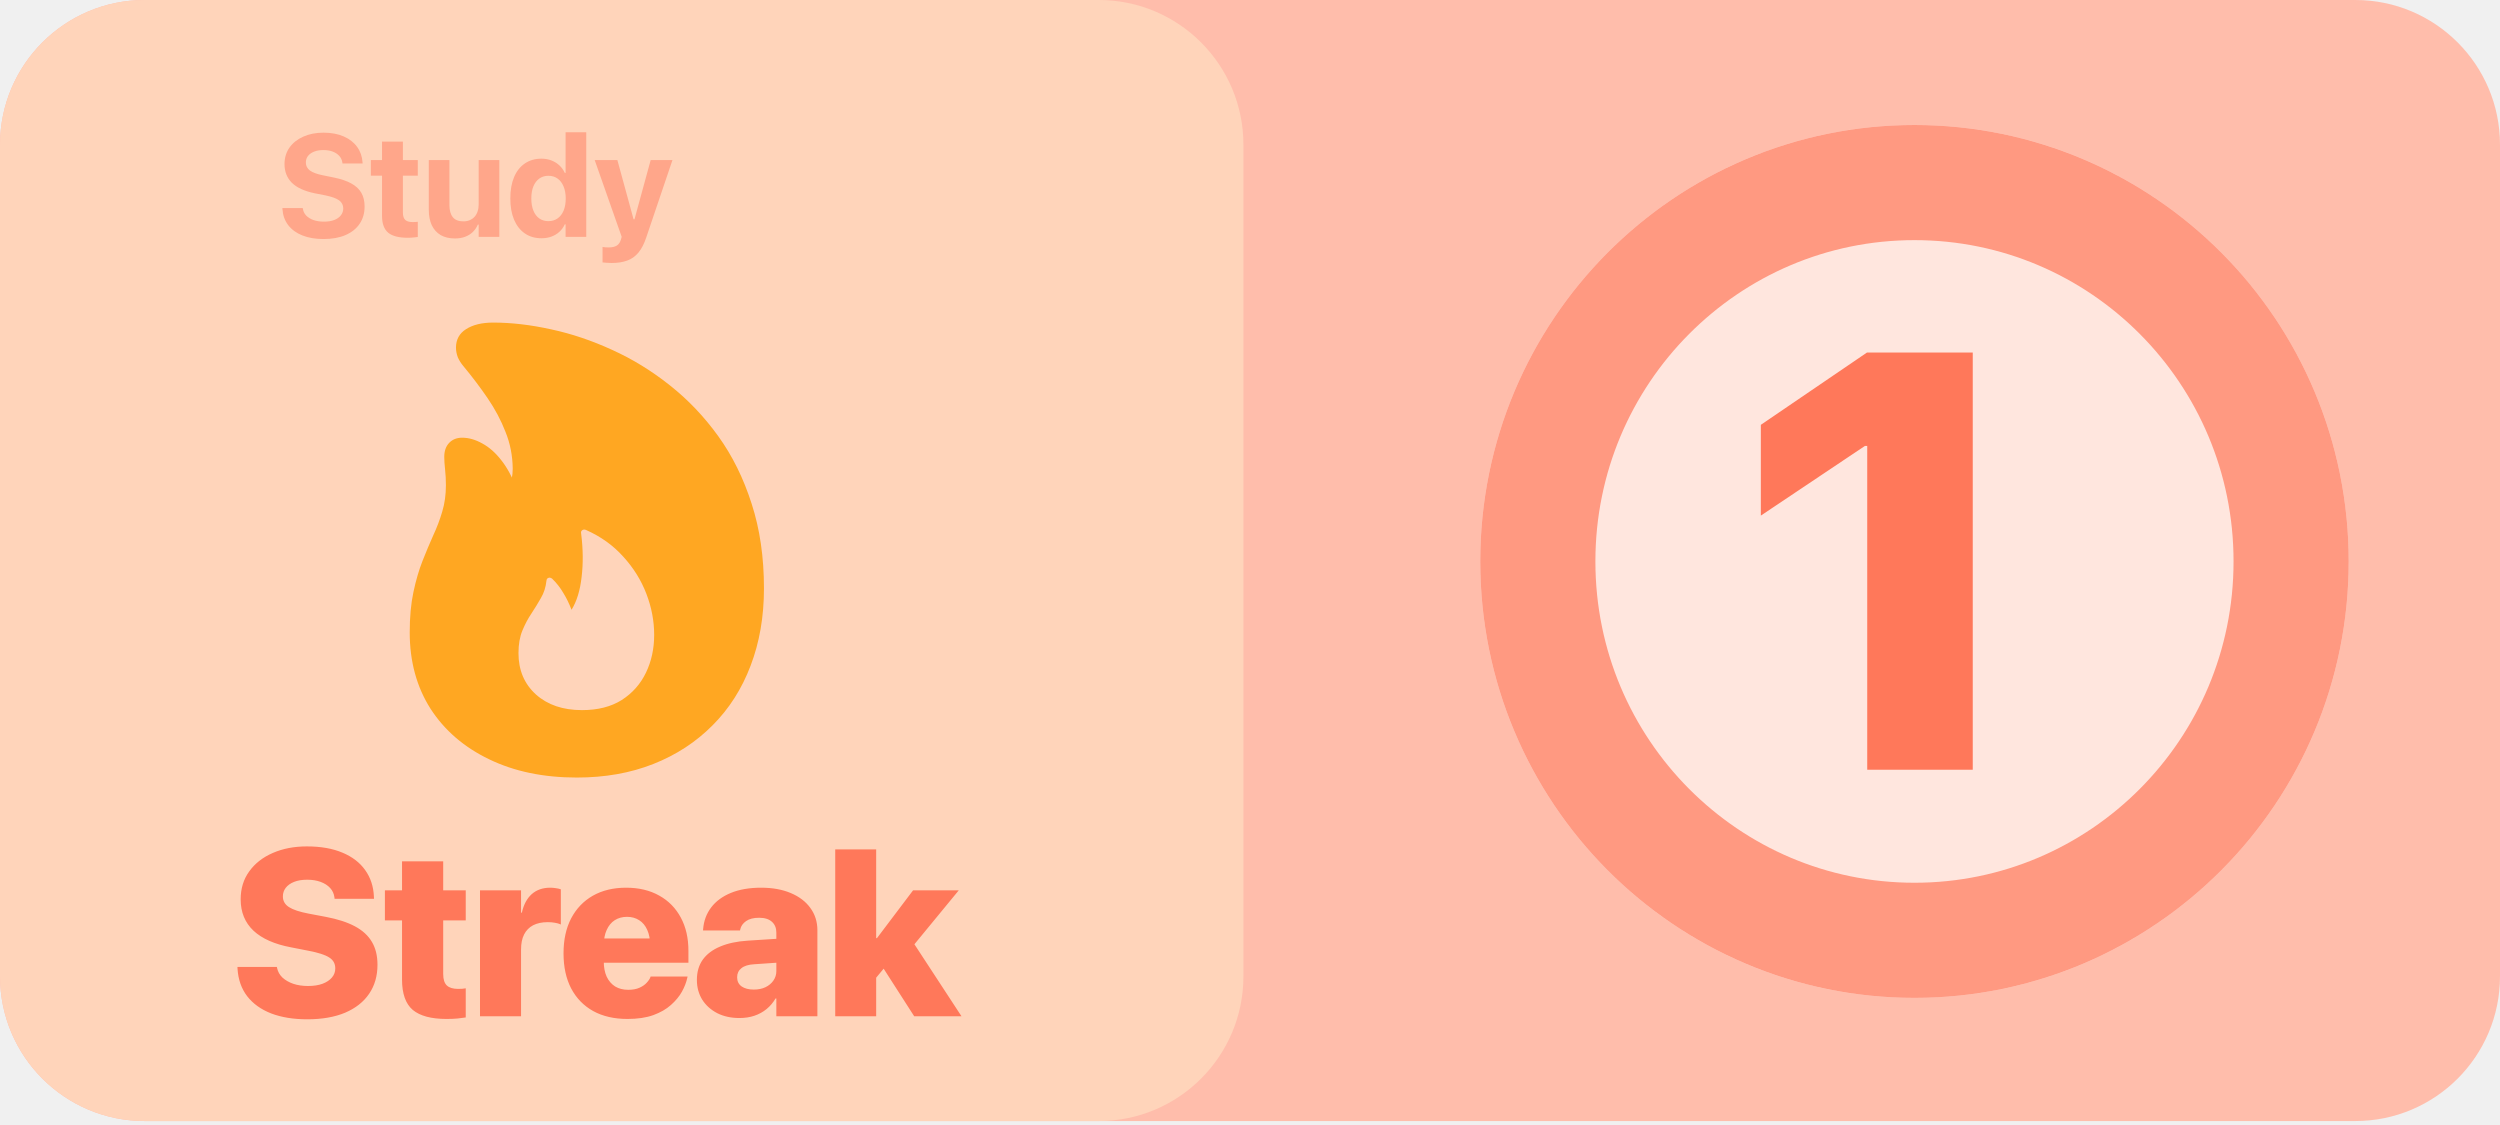
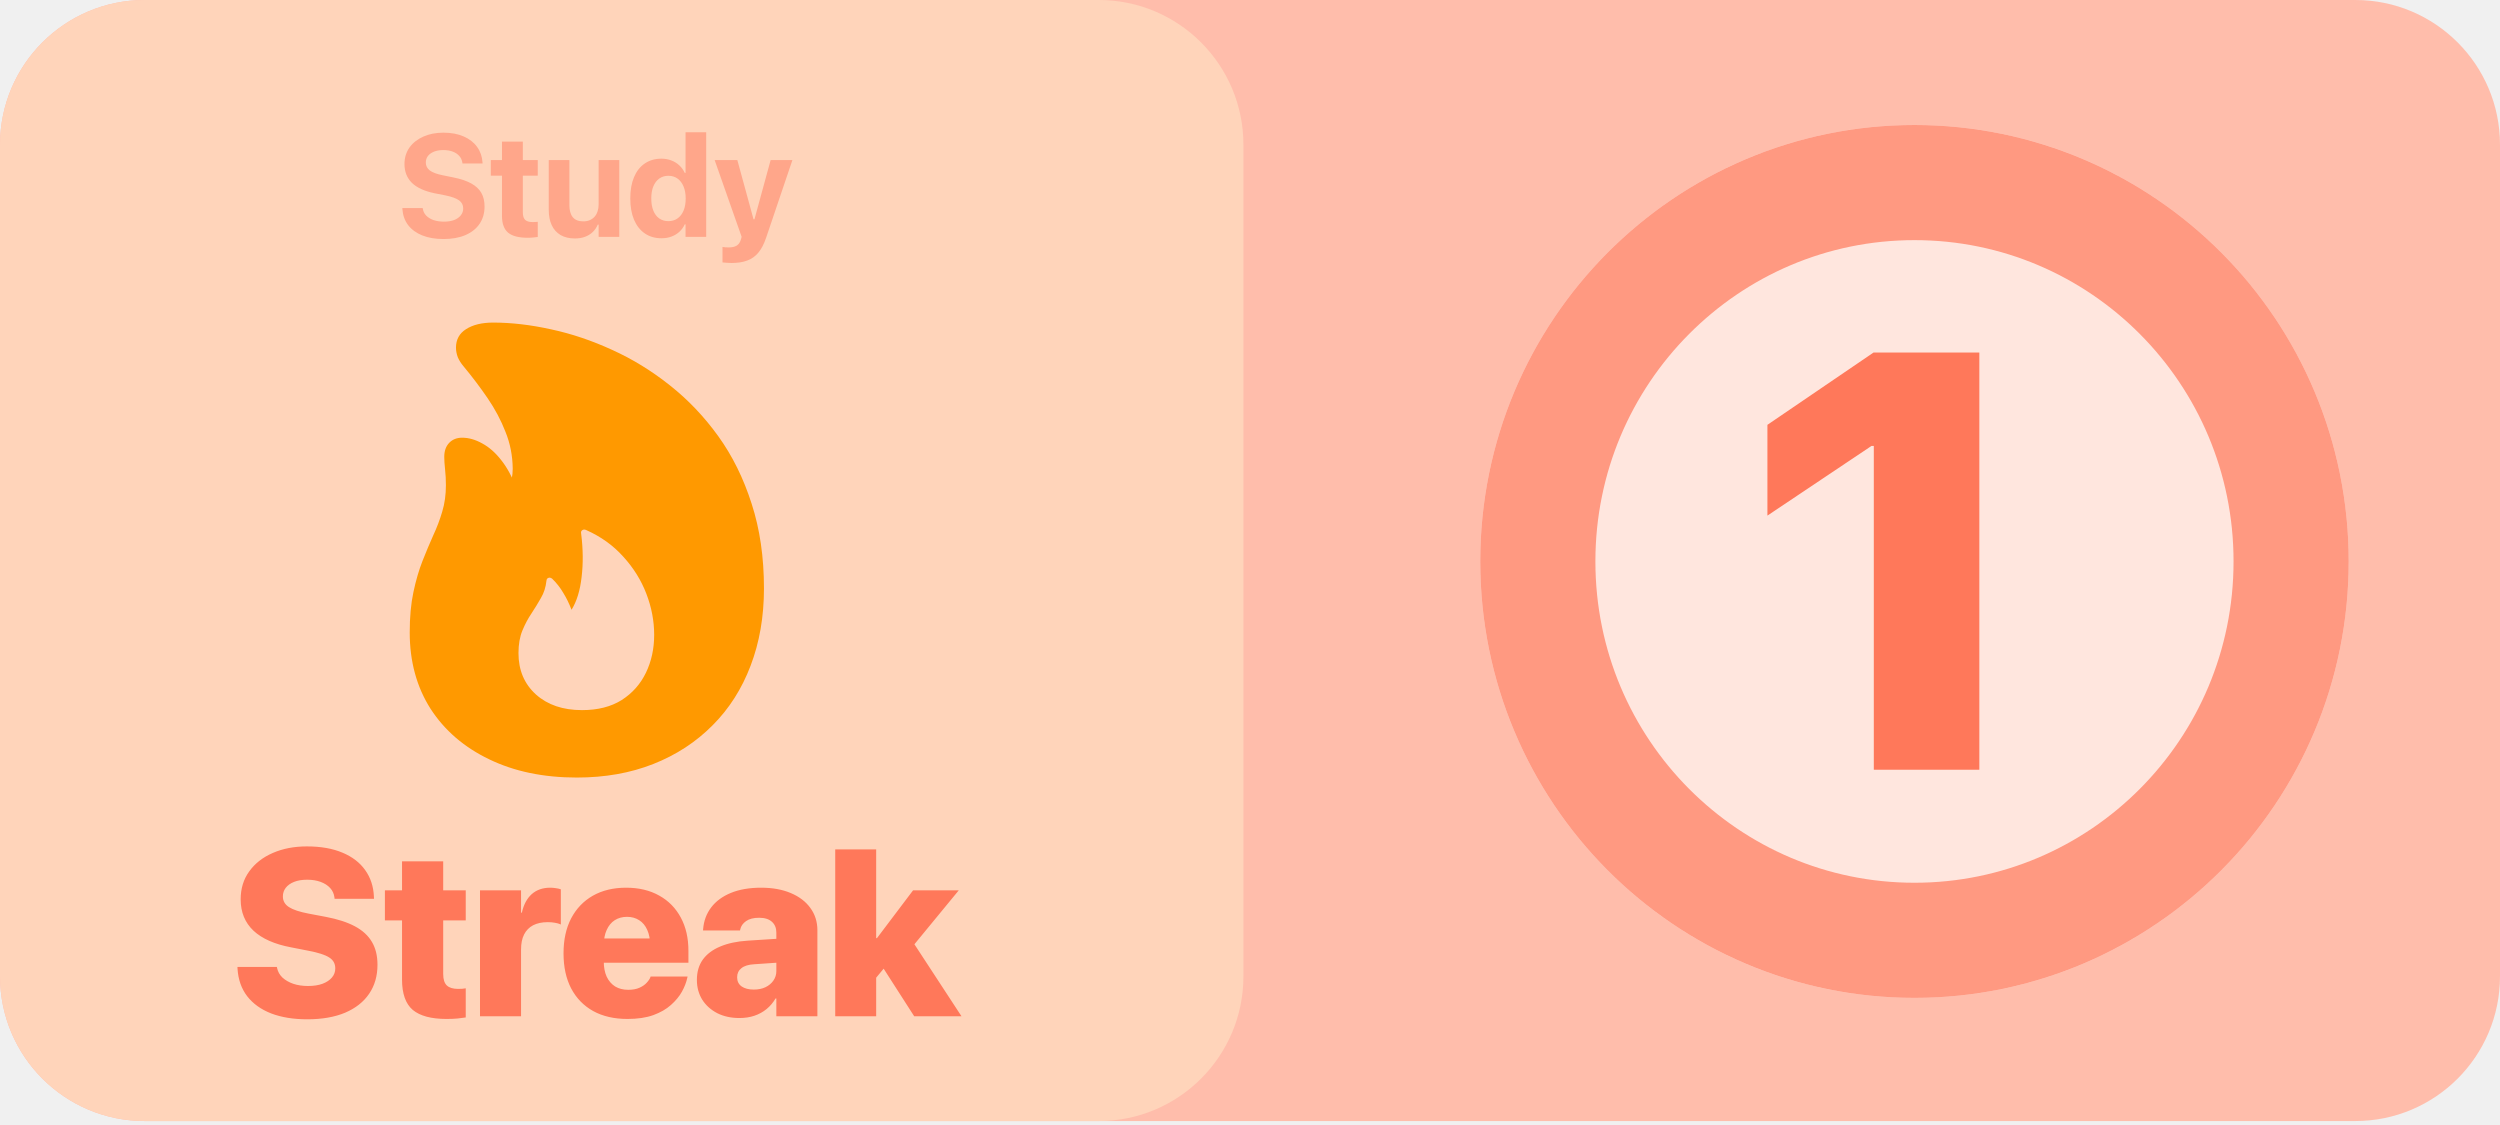
<svg xmlns="http://www.w3.org/2000/svg" width="380" height="171" viewBox="0 0 380 171" fill="none">
-   <g clip-path="url(#clip0_846_5214)">
+   <g clip-path="url(#clip0_852_5327)">
    <rect width="380" height="170.4" rx="22" fill="#FFBDAB" />
    <rect width="189" height="170.4" rx="22" fill="#FFD4BA" />
-     <path d="M49.176 36.333C47.944 36.333 46.87 36.15 45.953 35.785C45.044 35.42 44.328 34.897 43.805 34.217C43.289 33.536 42.999 32.731 42.935 31.8L42.924 31.628H46.018L46.039 31.735C46.096 32.129 46.265 32.473 46.544 32.767C46.83 33.06 47.203 33.289 47.661 33.454C48.127 33.612 48.657 33.69 49.251 33.69C49.845 33.69 50.361 33.608 50.798 33.443C51.235 33.272 51.571 33.035 51.808 32.734C52.051 32.434 52.173 32.086 52.173 31.692V31.682C52.173 31.166 51.965 30.758 51.55 30.457C51.142 30.156 50.458 29.906 49.498 29.705L47.855 29.383C46.293 29.061 45.133 28.531 44.374 27.793C43.622 27.048 43.246 26.092 43.246 24.925V24.914C43.253 23.962 43.508 23.131 44.009 22.422C44.517 21.713 45.215 21.162 46.103 20.768C46.999 20.366 48.016 20.166 49.154 20.166C50.357 20.166 51.392 20.359 52.259 20.746C53.125 21.126 53.802 21.656 54.289 22.336C54.776 23.009 55.048 23.79 55.105 24.678L55.116 24.85H52.065L52.044 24.721C51.987 24.327 51.833 23.99 51.582 23.711C51.331 23.424 50.998 23.203 50.583 23.045C50.175 22.887 49.699 22.809 49.154 22.809C48.617 22.809 48.148 22.887 47.747 23.045C47.346 23.203 47.035 23.424 46.812 23.711C46.598 23.99 46.49 24.32 46.49 24.699V24.71C46.49 25.204 46.694 25.605 47.102 25.913C47.518 26.221 48.177 26.465 49.079 26.644L50.712 26.977C51.808 27.199 52.699 27.499 53.387 27.879C54.081 28.259 54.593 28.735 54.923 29.308C55.252 29.881 55.417 30.572 55.417 31.381V31.392C55.417 32.401 55.166 33.275 54.665 34.013C54.171 34.75 53.455 35.323 52.517 35.731C51.586 36.133 50.472 36.333 49.176 36.333ZM61.967 36.14C60.614 36.14 59.625 35.882 59.002 35.366C58.379 34.843 58.068 33.988 58.068 32.799V26.697H56.37V24.334H58.068V21.52H61.237V24.334H63.503V26.697H61.237V32.273C61.237 32.81 61.355 33.193 61.591 33.422C61.835 33.644 62.207 33.755 62.708 33.755C62.88 33.755 63.023 33.751 63.138 33.744C63.26 33.73 63.382 33.719 63.503 33.712V36.022C63.317 36.05 63.092 36.075 62.827 36.097C62.569 36.125 62.282 36.14 61.967 36.14ZM69.162 36.247C68.302 36.247 67.576 36.075 66.981 35.731C66.387 35.38 65.936 34.879 65.628 34.227C65.327 33.576 65.177 32.792 65.177 31.875V24.334H68.313V31.188C68.313 31.982 68.485 32.591 68.829 33.014C69.173 33.436 69.706 33.648 70.43 33.648C70.795 33.648 71.121 33.587 71.407 33.465C71.701 33.336 71.948 33.16 72.148 32.938C72.349 32.709 72.499 32.437 72.599 32.122C72.707 31.8 72.76 31.445 72.76 31.059V24.334H75.897V36H72.76V34.142H72.632C72.445 34.571 72.191 34.944 71.869 35.259C71.547 35.574 71.156 35.817 70.698 35.989C70.247 36.161 69.735 36.247 69.162 36.247ZM82.308 36.215C81.334 36.215 80.492 35.971 79.783 35.484C79.074 34.997 78.527 34.303 78.14 33.4C77.76 32.498 77.57 31.424 77.57 30.178V30.156C77.57 28.896 77.76 27.818 78.14 26.923C78.519 26.02 79.064 25.329 79.773 24.85C80.482 24.363 81.327 24.119 82.308 24.119C82.852 24.119 83.353 24.209 83.812 24.388C84.27 24.56 84.671 24.807 85.015 25.129C85.366 25.451 85.645 25.838 85.853 26.289H85.971V20.102H89.108V36H85.971V34.099H85.853C85.645 34.543 85.369 34.922 85.026 35.237C84.689 35.545 84.291 35.785 83.833 35.957C83.375 36.129 82.866 36.215 82.308 36.215ZM83.361 33.615C83.898 33.615 84.363 33.476 84.757 33.196C85.151 32.917 85.455 32.523 85.67 32.015C85.885 31.499 85.992 30.887 85.992 30.178V30.167C85.992 29.458 85.881 28.846 85.659 28.33C85.445 27.814 85.14 27.417 84.746 27.138C84.352 26.858 83.891 26.719 83.361 26.719C82.831 26.719 82.369 26.858 81.975 27.138C81.588 27.417 81.287 27.814 81.073 28.33C80.865 28.838 80.761 29.447 80.761 30.156V30.178C80.761 30.887 80.865 31.499 81.073 32.015C81.28 32.53 81.581 32.928 81.975 33.207C82.369 33.479 82.831 33.615 83.361 33.615ZM92.962 39.975C92.718 39.975 92.475 39.964 92.231 39.942C91.988 39.928 91.773 39.91 91.587 39.889V37.536C91.701 37.558 91.837 37.575 91.995 37.59C92.159 37.604 92.338 37.611 92.532 37.611C93.04 37.611 93.445 37.518 93.746 37.332C94.046 37.146 94.258 36.842 94.379 36.419L94.498 36L90.394 24.334H93.842L96.549 34.238L95.991 33.325H96.743L96.195 34.238L98.902 24.334H102.211L98.225 36.107C97.903 37.074 97.505 37.84 97.033 38.406C96.56 38.972 95.991 39.373 95.325 39.609C94.666 39.853 93.878 39.975 92.962 39.975Z" fill="#FF785A" fill-opacity="0.5" />
-     <path d="M87.684 118.188C82.601 118.188 78.153 117.26 74.34 115.406C70.528 113.573 67.559 111.01 65.434 107.719C63.33 104.406 62.278 100.542 62.278 96.125C62.278 93.792 62.465 91.75 62.84 90C63.215 88.229 63.674 86.656 64.215 85.281C64.757 83.906 65.299 82.615 65.84 81.406C66.403 80.198 66.861 78.99 67.215 77.781C67.59 76.552 67.778 75.208 67.778 73.75C67.778 72.917 67.736 72.125 67.653 71.375C67.57 70.604 67.528 69.958 67.528 69.438C67.528 68.542 67.778 67.833 68.278 67.312C68.778 66.792 69.434 66.531 70.247 66.531C71.247 66.531 72.267 66.823 73.309 67.406C74.351 67.969 75.309 68.812 76.184 69.938C77.08 71.062 77.84 72.469 78.465 74.156L77.122 74.5C77.476 73.854 77.695 73.281 77.778 72.781C77.882 72.281 77.934 71.771 77.934 71.25C77.913 69.271 77.549 67.406 76.84 65.656C76.153 63.885 75.247 62.177 74.122 60.531C72.997 58.885 71.778 57.271 70.465 55.688C70.09 55.25 69.799 54.792 69.59 54.312C69.403 53.812 69.309 53.323 69.309 52.844C69.309 51.615 69.82 50.677 70.84 50.031C71.882 49.365 73.257 49.031 74.965 49.031C77.736 49.031 80.674 49.375 83.778 50.062C86.882 50.729 89.976 51.771 93.059 53.188C96.142 54.583 99.059 56.375 101.809 58.562C104.58 60.75 107.038 63.333 109.184 66.312C111.33 69.292 113.017 72.708 114.247 76.562C115.497 80.396 116.122 84.688 116.122 89.438C116.122 93.729 115.445 97.646 114.09 101.188C112.757 104.708 110.83 107.729 108.309 110.25C105.788 112.792 102.788 114.75 99.309 116.125C95.83 117.5 91.955 118.188 87.684 118.188ZM88.465 107.938C90.861 107.938 92.872 107.427 94.497 106.406C96.122 105.365 97.351 103.979 98.184 102.25C99.017 100.521 99.434 98.604 99.434 96.5C99.434 94.396 99.038 92.312 98.247 90.25C97.455 88.188 96.288 86.312 94.747 84.625C93.226 82.917 91.34 81.562 89.09 80.562C88.861 80.458 88.663 80.469 88.497 80.594C88.33 80.698 88.278 80.885 88.34 81.156C88.632 83.49 88.653 85.677 88.403 87.719C88.174 89.76 87.663 91.417 86.872 92.688C86.517 91.75 86.101 90.896 85.622 90.125C85.163 89.333 84.601 88.615 83.934 87.969C83.726 87.802 83.528 87.76 83.34 87.844C83.174 87.906 83.08 88.052 83.059 88.281C82.955 89.26 82.674 90.135 82.215 90.906C81.778 91.677 81.299 92.458 80.778 93.25C80.257 94.021 79.799 94.885 79.403 95.844C79.007 96.802 78.809 97.948 78.809 99.281C78.809 101.865 79.695 103.958 81.465 105.562C83.236 107.146 85.57 107.938 88.465 107.938Z" fill="#FFA722" />
+     <path d="M67.409 36.333C66.178 36.333 65.103 36.15 64.187 35.785C63.277 35.42 62.561 34.897 62.038 34.217C61.523 33.536 61.233 32.731 61.168 31.8L61.157 31.628H64.251L64.273 31.735C64.33 32.129 64.498 32.473 64.778 32.767C65.064 33.06 65.436 33.289 65.895 33.454C66.36 33.612 66.89 33.69 67.485 33.69C68.079 33.69 68.595 33.608 69.031 33.443C69.468 33.272 69.805 33.035 70.041 32.734C70.285 32.434 70.406 32.086 70.406 31.692V31.682C70.406 31.166 70.199 30.758 69.783 30.457C69.375 30.156 68.691 29.906 67.732 29.705L66.088 29.383C64.527 29.061 63.367 28.531 62.608 27.793C61.856 27.048 61.48 26.092 61.48 24.925V24.914C61.487 23.962 61.741 23.131 62.242 22.422C62.751 21.713 63.449 21.162 64.337 20.768C65.232 20.366 66.249 20.166 67.388 20.166C68.591 20.166 69.626 20.359 70.492 20.746C71.359 21.126 72.036 21.656 72.523 22.336C73.01 23.009 73.282 23.79 73.339 24.678L73.35 24.85H70.299L70.278 24.721C70.22 24.327 70.066 23.99 69.816 23.711C69.565 23.424 69.232 23.203 68.817 23.045C68.408 22.887 67.932 22.809 67.388 22.809C66.851 22.809 66.382 22.887 65.981 23.045C65.58 23.203 65.268 23.424 65.046 23.711C64.831 23.99 64.724 24.32 64.724 24.699V24.71C64.724 25.204 64.928 25.605 65.336 25.913C65.751 26.221 66.41 26.465 67.313 26.644L68.945 26.977C70.041 27.199 70.933 27.499 71.62 27.879C72.315 28.259 72.827 28.735 73.156 29.308C73.486 29.881 73.651 30.572 73.651 31.381V31.392C73.651 32.401 73.4 33.275 72.899 34.013C72.404 34.75 71.688 35.323 70.75 35.731C69.819 36.133 68.706 36.333 67.409 36.333ZM80.201 36.14C78.847 36.14 77.859 35.882 77.236 35.366C76.613 34.843 76.301 33.988 76.301 32.799V26.697H74.604V24.334H76.301V21.52H79.47V24.334H81.737V26.697H79.47V32.273C79.47 32.81 79.588 33.193 79.825 33.422C80.068 33.644 80.441 33.755 80.942 33.755C81.114 33.755 81.257 33.751 81.372 33.744C81.493 33.73 81.615 33.719 81.737 33.712V36.022C81.551 36.05 81.325 36.075 81.06 36.097C80.802 36.125 80.516 36.14 80.201 36.14ZM87.395 36.247C86.536 36.247 85.809 36.075 85.215 35.731C84.62 35.38 84.169 34.879 83.861 34.227C83.561 33.576 83.41 32.792 83.41 31.875V24.334H86.547V31.188C86.547 31.982 86.719 32.591 87.062 33.014C87.406 33.436 87.94 33.648 88.663 33.648C89.028 33.648 89.354 33.587 89.641 33.465C89.934 33.336 90.181 33.16 90.382 32.938C90.582 32.709 90.733 32.437 90.833 32.122C90.94 31.8 90.994 31.445 90.994 31.059V24.334H94.131V36H90.994V34.142H90.865C90.679 34.571 90.425 34.944 90.103 35.259C89.78 35.574 89.39 35.817 88.932 35.989C88.481 36.161 87.968 36.247 87.395 36.247ZM100.541 36.215C99.567 36.215 98.726 35.971 98.017 35.484C97.308 34.997 96.76 34.303 96.373 33.4C95.994 32.498 95.804 31.424 95.804 30.178V30.156C95.804 28.896 95.994 27.818 96.373 26.923C96.753 26.02 97.297 25.329 98.006 24.85C98.715 24.363 99.56 24.119 100.541 24.119C101.086 24.119 101.587 24.209 102.045 24.388C102.504 24.56 102.905 24.807 103.248 25.129C103.599 25.451 103.879 25.838 104.086 26.289H104.204V20.102H107.341V36H104.204V34.099H104.086C103.879 34.543 103.603 34.922 103.259 35.237C102.923 35.545 102.525 35.785 102.067 35.957C101.608 36.129 101.1 36.215 100.541 36.215ZM101.594 33.615C102.131 33.615 102.597 33.476 102.991 33.196C103.385 32.917 103.689 32.523 103.904 32.015C104.119 31.499 104.226 30.887 104.226 30.178V30.167C104.226 29.458 104.115 28.846 103.893 28.33C103.678 27.814 103.374 27.417 102.98 27.138C102.586 26.858 102.124 26.719 101.594 26.719C101.064 26.719 100.602 26.858 100.208 27.138C99.822 27.417 99.521 27.814 99.306 28.33C99.098 28.838 98.995 29.447 98.995 30.156V30.178C98.995 30.887 99.098 31.499 99.306 32.015C99.514 32.53 99.814 32.928 100.208 33.207C100.602 33.479 101.064 33.615 101.594 33.615ZM111.195 39.975C110.952 39.975 110.708 39.964 110.465 39.942C110.221 39.928 110.006 39.91 109.82 39.889V37.536C109.935 37.558 110.071 37.575 110.228 37.59C110.393 37.604 110.572 37.611 110.765 37.611C111.274 37.611 111.679 37.518 111.979 37.332C112.28 37.146 112.491 36.842 112.613 36.419L112.731 36L108.628 24.334H112.076L114.783 34.238L114.224 33.325H114.976L114.429 34.238L117.136 24.334H120.444L116.459 36.107C116.137 37.074 115.739 37.84 115.266 38.406C114.794 38.972 114.224 39.373 113.558 39.609C112.9 39.853 112.112 39.975 111.195 39.975Z" fill="#FF785A" fill-opacity="0.5" />
+     <path d="M87.684 118.188C82.601 118.188 78.153 117.26 74.34 115.406C70.528 113.573 67.559 111.01 65.434 107.719C63.33 104.406 62.278 100.542 62.278 96.125C62.278 93.792 62.465 91.75 62.84 90C63.215 88.229 63.674 86.656 64.215 85.281C64.757 83.906 65.299 82.615 65.84 81.406C66.403 80.198 66.861 78.99 67.215 77.781C67.59 76.552 67.778 75.208 67.778 73.75C67.778 72.917 67.736 72.125 67.653 71.375C67.57 70.604 67.528 69.958 67.528 69.438C67.528 68.542 67.778 67.833 68.278 67.312C68.778 66.792 69.434 66.531 70.247 66.531C71.247 66.531 72.267 66.823 73.309 67.406C74.351 67.969 75.309 68.812 76.184 69.938C77.08 71.062 77.84 72.469 78.465 74.156L77.122 74.5C77.476 73.854 77.695 73.281 77.778 72.781C77.882 72.281 77.934 71.771 77.934 71.25C77.913 69.271 77.549 67.406 76.84 65.656C76.153 63.885 75.247 62.177 74.122 60.531C72.997 58.885 71.778 57.271 70.465 55.688C70.09 55.25 69.799 54.792 69.59 54.312C69.403 53.812 69.309 53.323 69.309 52.844C69.309 51.615 69.82 50.677 70.84 50.031C71.882 49.365 73.257 49.031 74.965 49.031C77.736 49.031 80.674 49.375 83.778 50.062C86.882 50.729 89.976 51.771 93.059 53.188C96.142 54.583 99.059 56.375 101.809 58.562C104.58 60.75 107.038 63.333 109.184 66.312C111.33 69.292 113.017 72.708 114.247 76.562C115.497 80.396 116.122 84.688 116.122 89.438C116.122 93.729 115.445 97.646 114.09 101.188C112.757 104.708 110.83 107.729 108.309 110.25C105.788 112.792 102.788 114.75 99.309 116.125C95.83 117.5 91.955 118.188 87.684 118.188ZM88.465 107.938C90.861 107.938 92.872 107.427 94.497 106.406C96.122 105.365 97.351 103.979 98.184 102.25C99.017 100.521 99.434 98.604 99.434 96.5C99.434 94.396 99.038 92.312 98.247 90.25C97.455 88.188 96.288 86.312 94.747 84.625C93.226 82.917 91.34 81.562 89.09 80.562C88.861 80.458 88.663 80.469 88.497 80.594C88.33 80.698 88.278 80.885 88.34 81.156C88.632 83.49 88.653 85.677 88.403 87.719C88.174 89.76 87.663 91.417 86.872 92.688C86.517 91.75 86.101 90.896 85.622 90.125C85.163 89.333 84.601 88.615 83.934 87.969C83.726 87.802 83.528 87.76 83.34 87.844C83.174 87.906 83.08 88.052 83.059 88.281C82.955 89.26 82.674 90.135 82.215 90.906C81.778 91.677 81.299 92.458 80.778 93.25C80.257 94.021 79.799 94.885 79.403 95.844C79.007 96.802 78.809 97.948 78.809 99.281C78.809 101.865 79.695 103.958 81.465 105.562C83.236 107.146 85.57 107.938 88.465 107.938Z" fill="#FF9900" />
    <path d="M46.707 154.934C44.598 154.934 42.764 154.635 41.205 154.037C39.658 153.428 38.445 152.555 37.566 151.418C36.699 150.281 36.213 148.904 36.107 147.287L36.09 146.971H42.084L42.119 147.146C42.236 147.697 42.506 148.178 42.928 148.588C43.361 148.986 43.912 149.303 44.58 149.537C45.248 149.76 45.992 149.871 46.812 149.871C47.668 149.871 48.4 149.76 49.01 149.537C49.631 149.303 50.111 148.986 50.451 148.588C50.791 148.189 50.961 147.727 50.961 147.199V147.182C50.961 146.467 50.65 145.916 50.029 145.529C49.408 145.131 48.353 144.791 46.865 144.51L44.264 144C41.756 143.531 39.846 142.688 38.533 141.469C37.232 140.238 36.582 138.65 36.582 136.705V136.688C36.582 135.059 37.016 133.646 37.883 132.451C38.75 131.244 39.94 130.312 41.451 129.656C42.975 128.988 44.703 128.654 46.637 128.654C48.758 128.654 50.562 128.971 52.051 129.604C53.539 130.225 54.688 131.104 55.496 132.24C56.316 133.377 56.762 134.713 56.832 136.248L56.85 136.617H50.855L50.838 136.424C50.768 135.861 50.551 135.381 50.188 134.982C49.824 134.584 49.344 134.273 48.746 134.051C48.148 133.828 47.463 133.717 46.69 133.717C45.904 133.717 45.236 133.828 44.685 134.051C44.135 134.273 43.713 134.578 43.42 134.965C43.139 135.34 42.998 135.768 42.998 136.248V136.266C42.998 136.945 43.309 137.484 43.93 137.883C44.551 138.281 45.541 138.609 46.9 138.867L49.502 139.359C51.307 139.699 52.789 140.18 53.949 140.801C55.109 141.422 55.971 142.213 56.533 143.174C57.096 144.123 57.377 145.277 57.377 146.637V146.654C57.377 148.342 56.955 149.807 56.111 151.049C55.268 152.291 54.049 153.252 52.455 153.932C50.861 154.6 48.945 154.934 46.707 154.934ZM67.858 154.881C65.549 154.881 63.844 154.424 62.743 153.51C61.653 152.584 61.108 151.043 61.108 148.887V139.904H58.506V135.334H61.108V130.922H67.366V135.334H70.793V139.904H67.366V148.043C67.366 148.863 67.553 149.449 67.928 149.801C68.303 150.141 68.866 150.311 69.616 150.311C69.873 150.311 70.09 150.305 70.266 150.293C70.442 150.27 70.618 150.246 70.793 150.223V154.652C70.454 154.711 70.043 154.764 69.563 154.811C69.082 154.857 68.514 154.881 67.858 154.881ZM72.96 154.477V135.334H79.2V138.727H79.323C79.593 137.508 80.091 136.57 80.817 135.914C81.555 135.258 82.493 134.93 83.63 134.93C83.923 134.93 84.204 134.953 84.473 135C84.755 135.035 85.013 135.094 85.247 135.176V140.52C84.989 140.402 84.684 140.314 84.333 140.256C83.993 140.197 83.635 140.168 83.26 140.168C82.382 140.168 81.638 140.326 81.028 140.643C80.43 140.959 79.973 141.428 79.657 142.049C79.352 142.658 79.2 143.414 79.2 144.316V154.477H72.96ZM95.376 154.881C93.361 154.881 91.626 154.482 90.173 153.686C88.72 152.877 87.601 151.729 86.816 150.24C86.042 148.752 85.656 146.977 85.656 144.914V144.896C85.656 142.846 86.042 141.076 86.816 139.588C87.601 138.1 88.702 136.951 90.12 136.143C91.55 135.334 93.232 134.93 95.165 134.93C97.099 134.93 98.775 135.328 100.193 136.125C101.611 136.91 102.706 138.023 103.48 139.465C104.253 140.895 104.64 142.576 104.64 144.51V146.338H88.714V142.646H101.722L98.822 146.109V143.701C98.822 142.775 98.675 141.99 98.382 141.346C98.089 140.689 97.679 140.197 97.152 139.869C96.624 139.529 96.009 139.359 95.306 139.359C94.603 139.359 93.982 139.529 93.443 139.869C92.915 140.209 92.505 140.707 92.212 141.363C91.919 142.008 91.773 142.787 91.773 143.701V146.127C91.773 147.029 91.919 147.803 92.212 148.447C92.517 149.092 92.945 149.59 93.495 149.941C94.058 150.281 94.726 150.451 95.499 150.451C96.167 150.451 96.736 150.346 97.204 150.135C97.673 149.924 98.042 149.666 98.312 149.361C98.593 149.057 98.781 148.77 98.874 148.5L98.892 148.43H104.517L104.464 148.641C104.323 149.309 104.054 150.006 103.655 150.732C103.257 151.447 102.7 152.121 101.986 152.754C101.282 153.387 100.386 153.902 99.296 154.301C98.218 154.688 96.911 154.881 95.376 154.881ZM112.396 154.74C111.119 154.74 109.994 154.494 109.021 154.002C108.048 153.498 107.287 152.812 106.736 151.945C106.197 151.066 105.927 150.07 105.927 148.957V148.939C105.927 147.732 106.226 146.707 106.824 145.863C107.433 145.02 108.312 144.357 109.461 143.877C110.609 143.385 112.004 143.086 113.644 142.98L121.308 142.488V146.109L114.646 146.566C113.779 146.613 113.129 146.812 112.695 147.164C112.261 147.504 112.045 147.961 112.045 148.535V148.553C112.045 149.15 112.273 149.613 112.73 149.941C113.199 150.258 113.814 150.416 114.576 150.416C115.244 150.416 115.83 150.299 116.334 150.064C116.849 149.818 117.254 149.484 117.546 149.062C117.851 148.629 118.004 148.148 118.004 147.621V141.75C118.004 141.059 117.781 140.514 117.336 140.115C116.89 139.705 116.24 139.5 115.384 139.5C114.541 139.5 113.879 139.67 113.398 140.01C112.918 140.35 112.625 140.766 112.519 141.258L112.484 141.434H106.859L106.877 141.205C106.982 139.951 107.392 138.855 108.107 137.918C108.822 136.98 109.818 136.248 111.095 135.721C112.384 135.193 113.92 134.93 115.701 134.93C117.412 134.93 118.906 135.199 120.183 135.738C121.472 136.277 122.468 137.033 123.171 138.006C123.886 138.979 124.244 140.109 124.244 141.398V154.477H118.004V151.77H117.88C117.517 152.391 117.066 152.924 116.527 153.369C115.988 153.814 115.373 154.154 114.681 154.389C113.99 154.623 113.228 154.74 112.396 154.74ZM126.955 154.477V129.111H133.178V154.477H126.955ZM138.961 154.477L133.758 146.373L137.643 141.469L146.15 154.477H138.961ZM132.598 149.309V142.594H133.301L138.785 135.334H145.729L137.027 145.916H135.41L132.598 149.309Z" fill="#FF785A" />
    <ellipse cx="291" cy="85.339" rx="66" ry="66.339" fill="#FFE6DE" />
    <path d="M348.25 85.339C348.25 117.187 322.576 142.928 291 142.928C259.424 142.928 233.75 117.187 233.75 85.339C233.75 53.491 259.424 27.75 291 27.75C322.576 27.75 348.25 53.491 348.25 85.339Z" stroke="#FF785A" stroke-opacity="0.7" stroke-width="17.5" />
-     <path d="M283.819 117V67.781H283.468L267.647 78.372V64.573L283.775 53.587H299.859V117H283.819Z" fill="#FF785A" />
+     <path d="M284.819 117V67.781H284.468L268.647 78.372V64.573L284.775 53.587H300.859V117H284.819Z" fill="#FF785A" />
  </g>
  <defs>
-     <clipPath id="clip0_846_5214">
+     <clipPath id="clip0_852_5327">
      <rect width="380" height="170.4" rx="22" fill="white" />
    </clipPath>
  </defs>
</svg>
